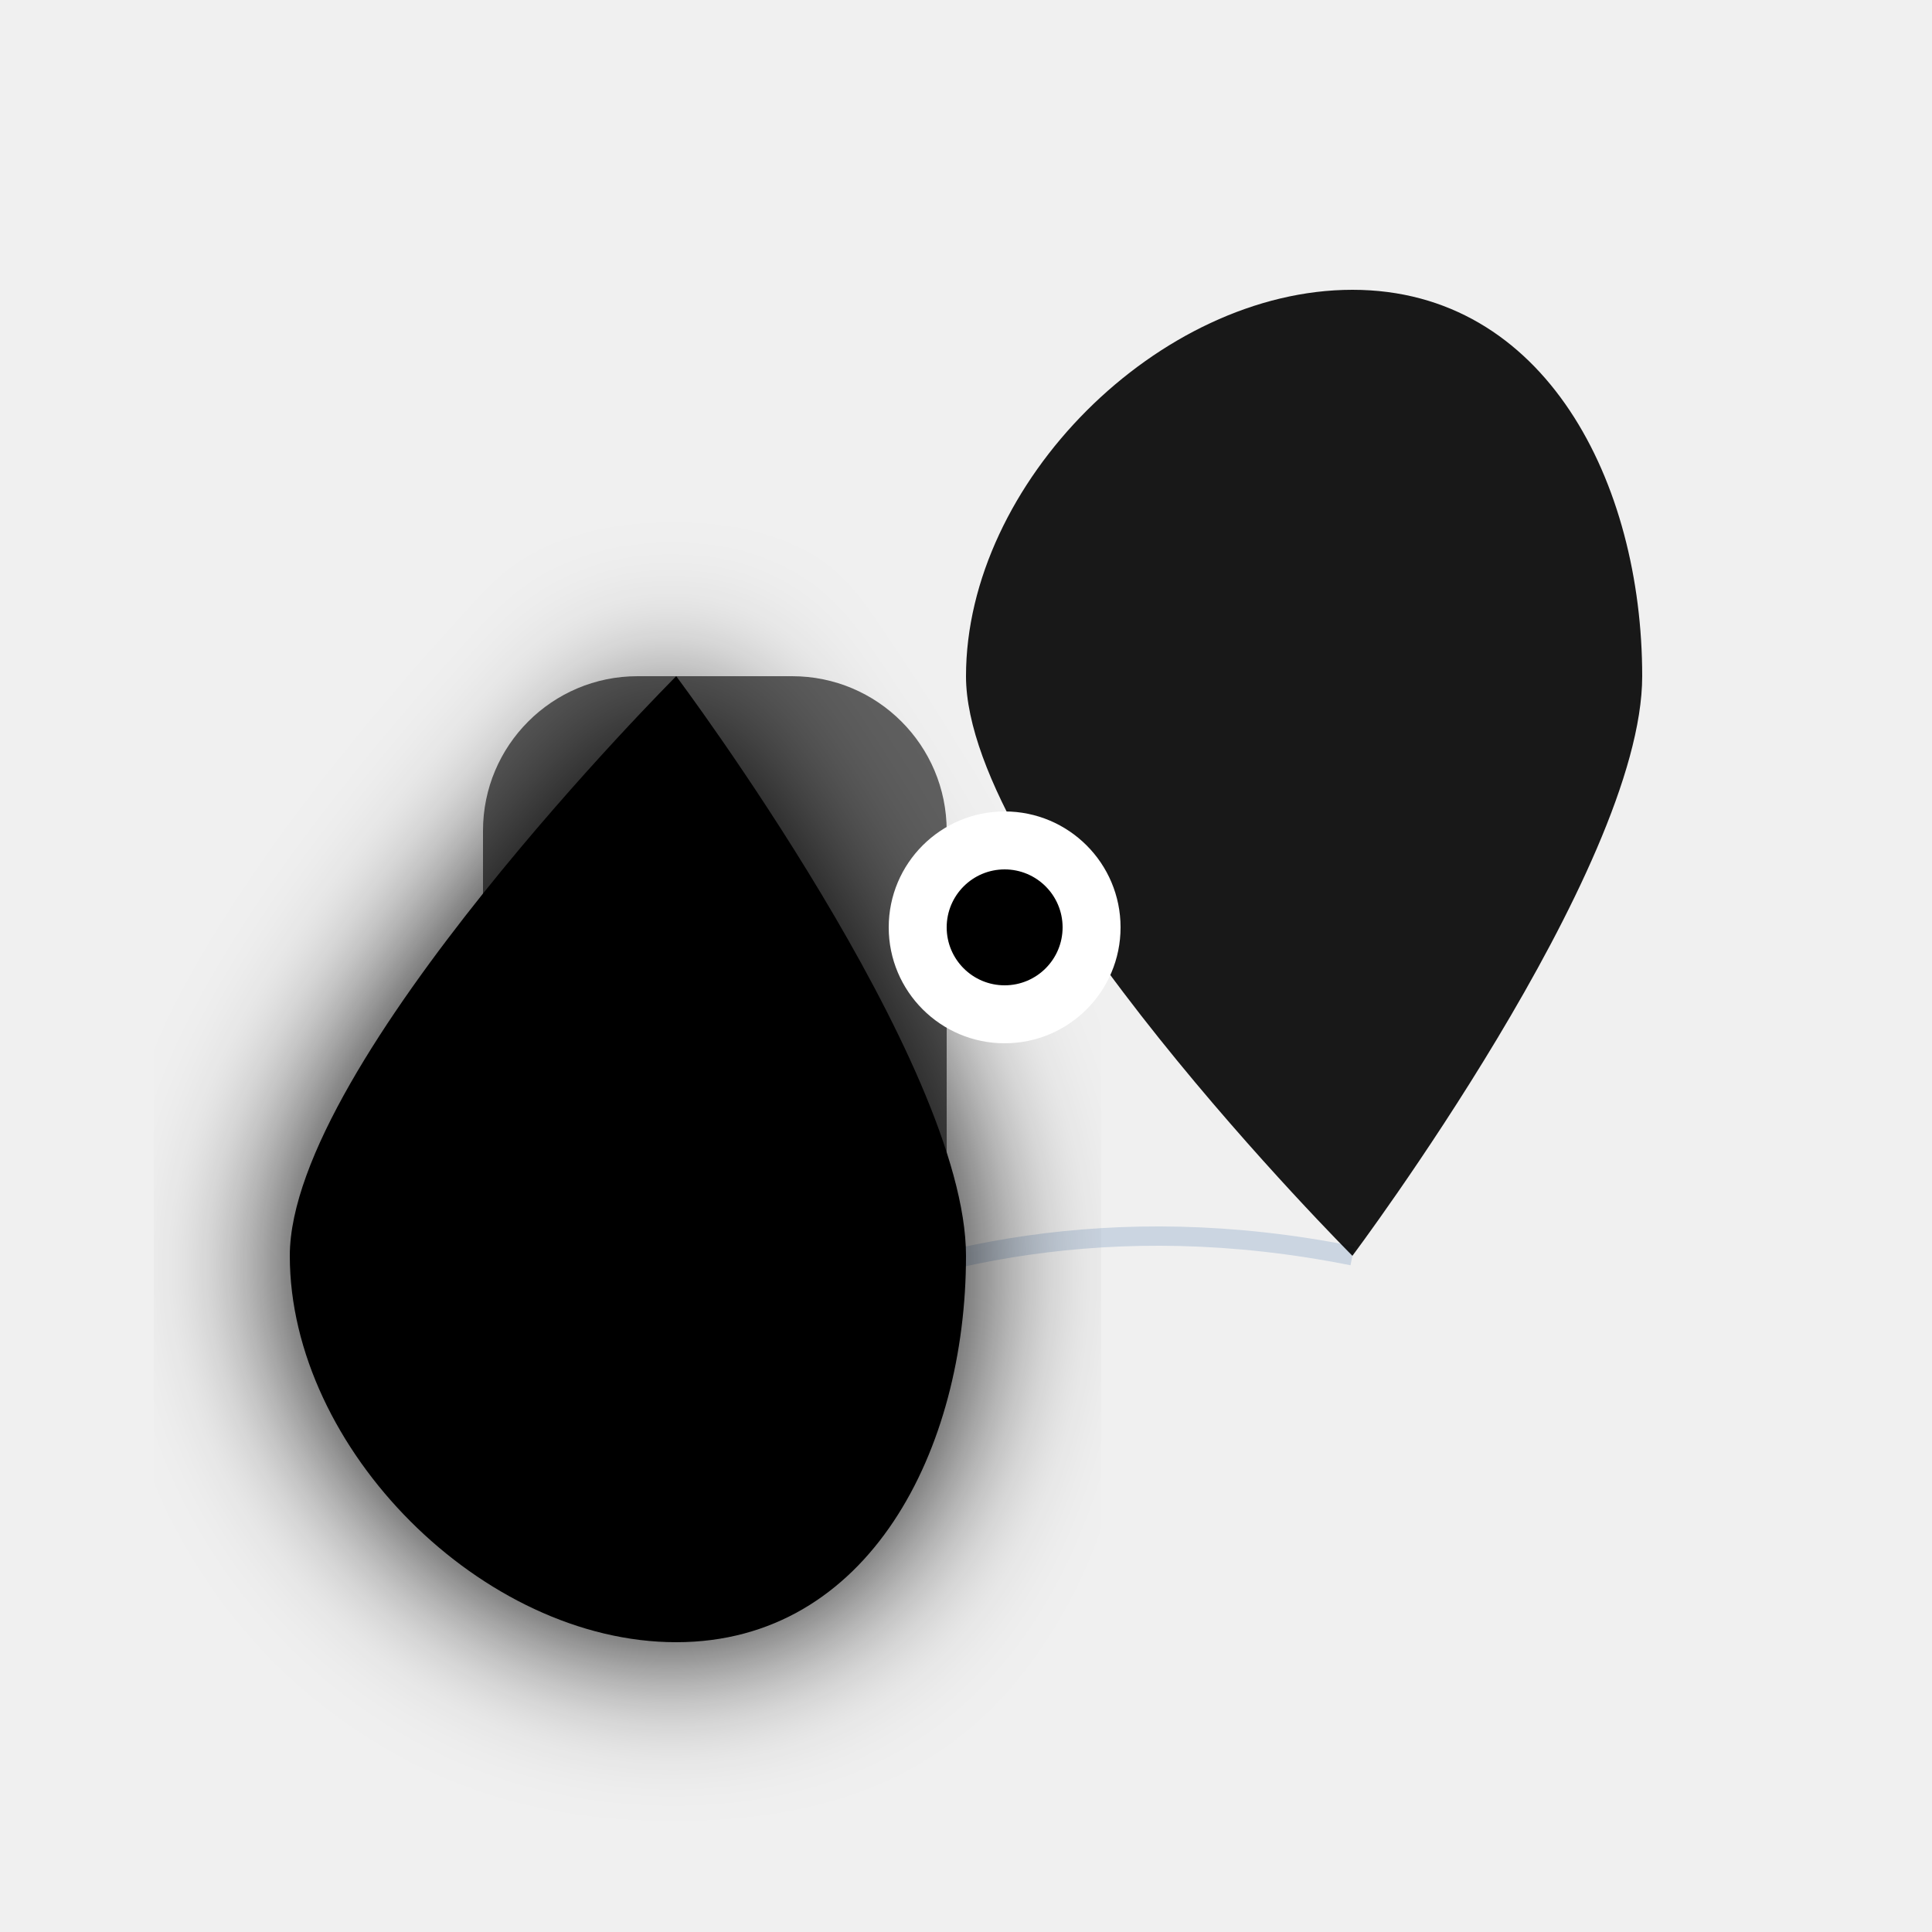
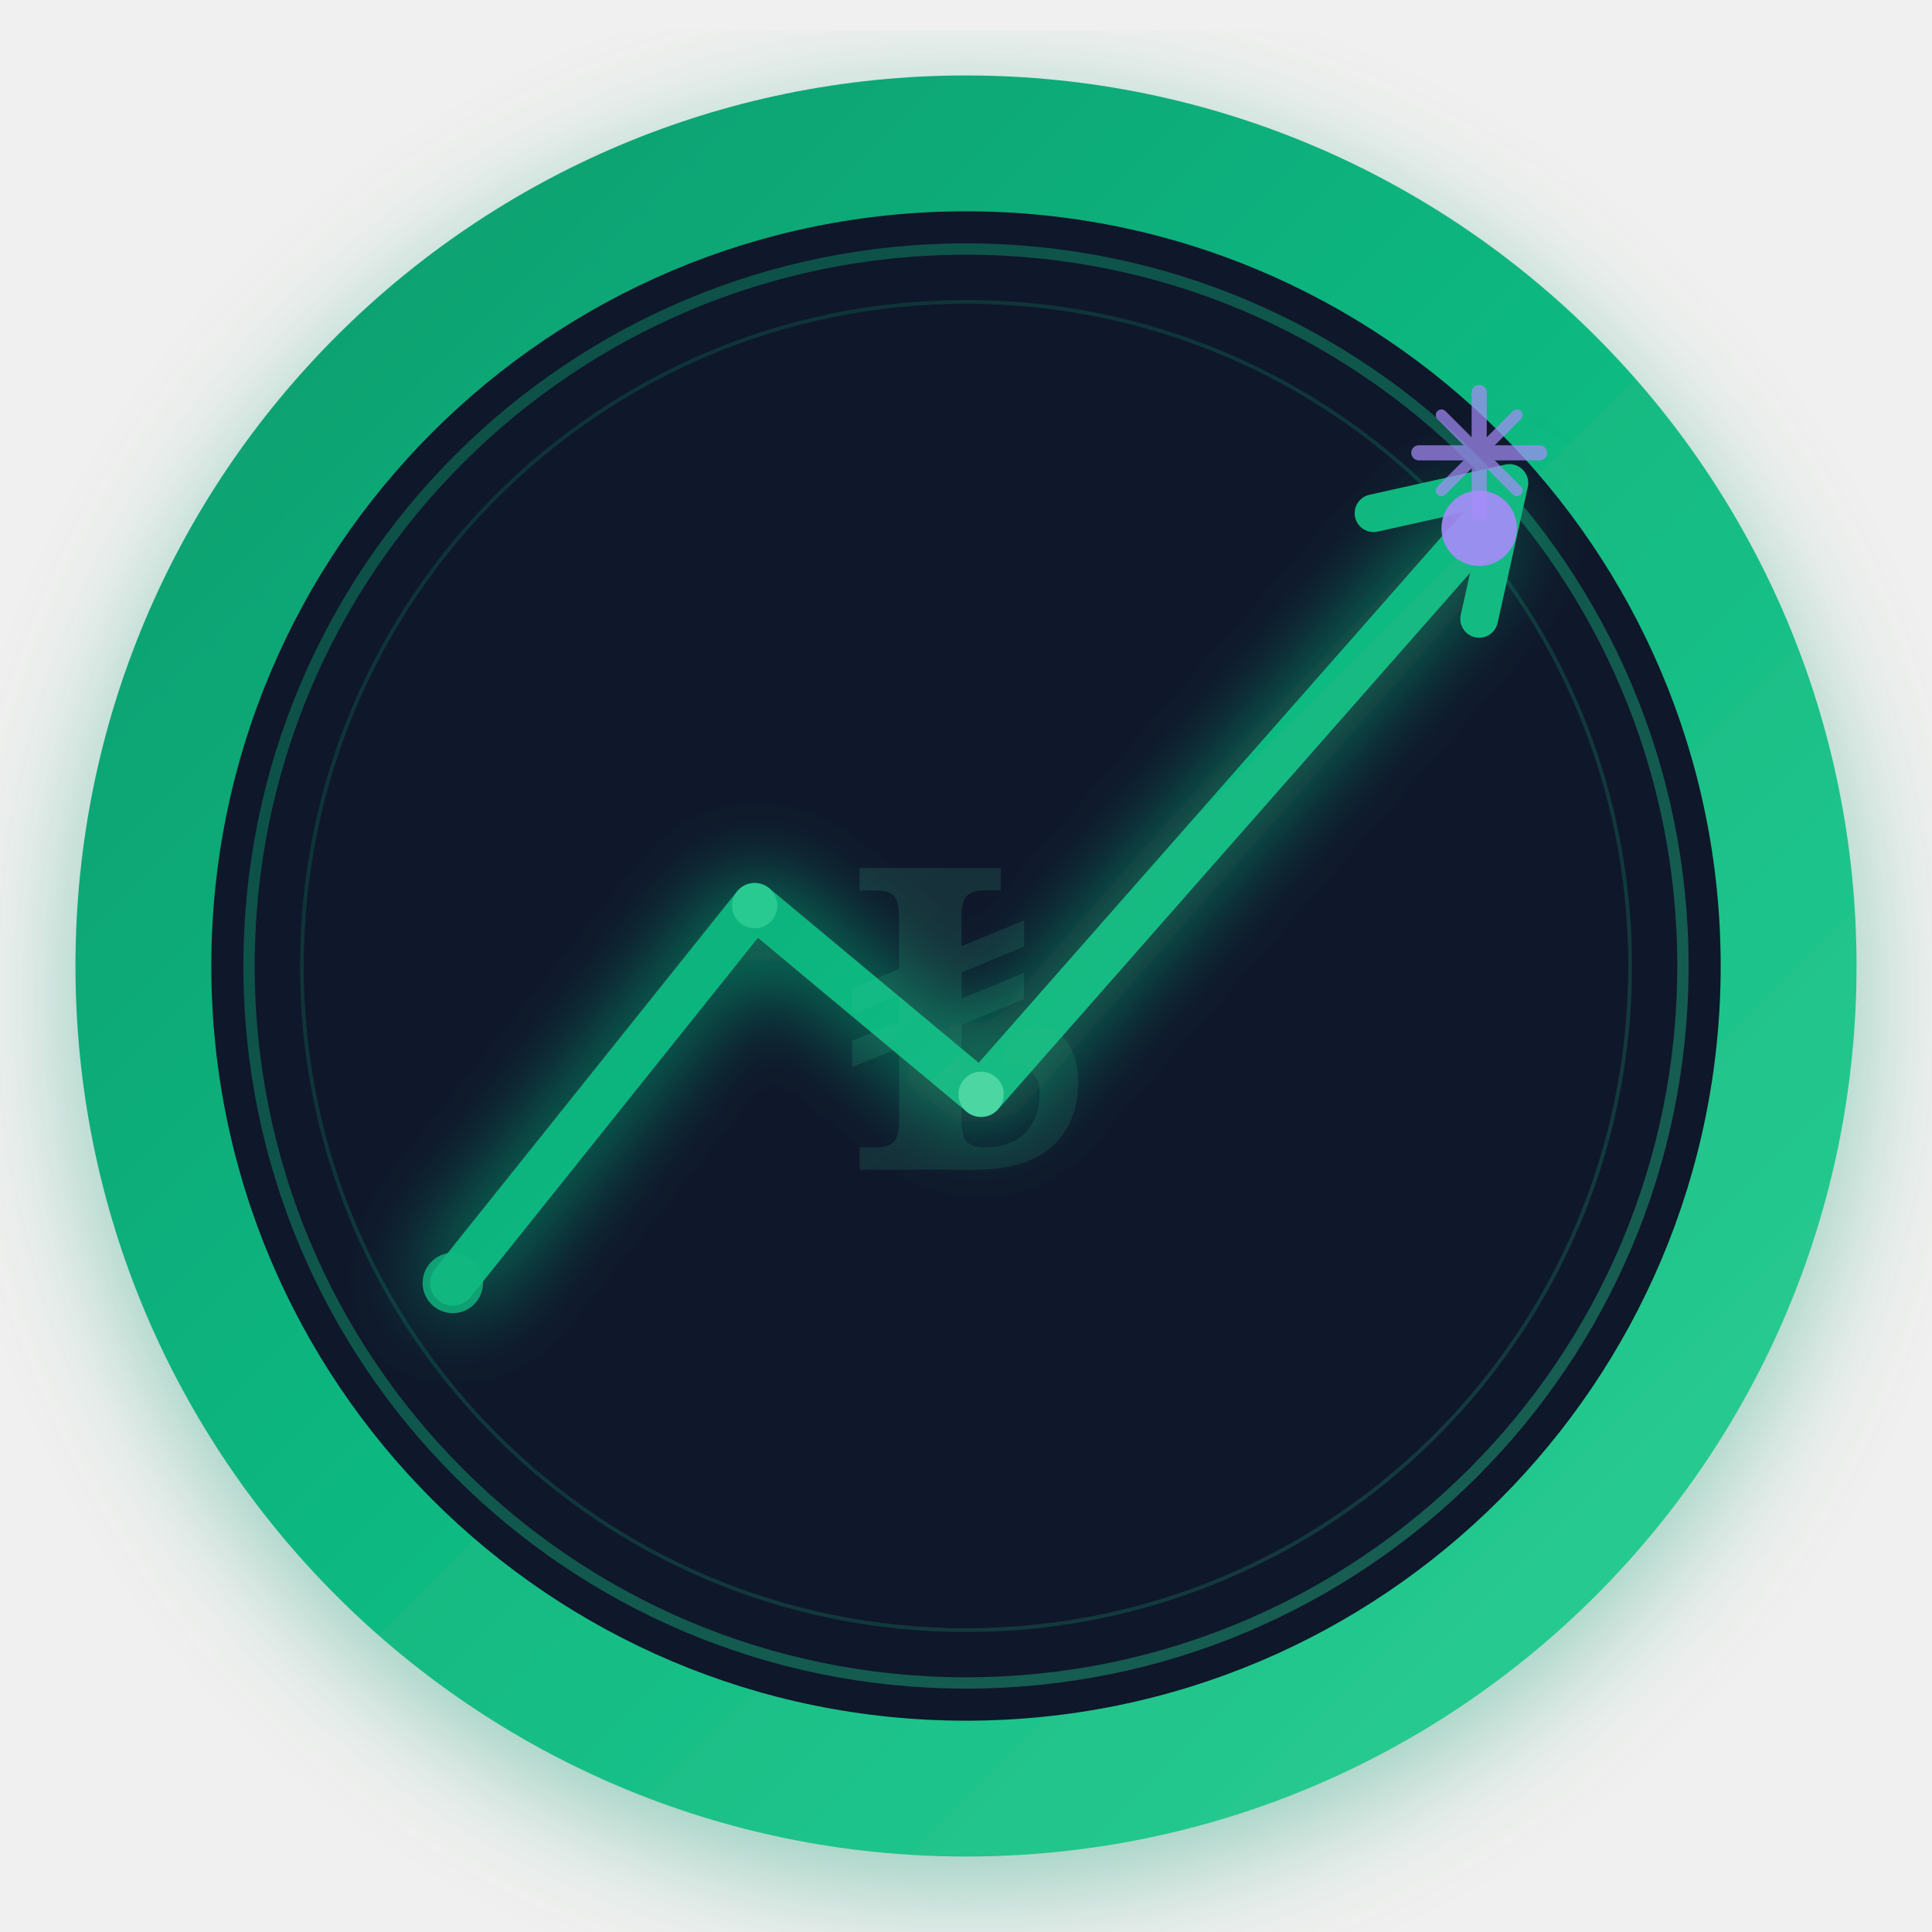
- <svg xmlns="http://www.w3.org/2000/svg" width="256" height="256" viewBox="0 0 100 100" fill="none">
+ <svg xmlns="http://www.w3.org/2000/svg" width="256" height="256" viewBox="0 0 256 256" fill="none">
  <defs>
-     <linearGradient id="finance-gradient" x1="20" y1="80" x2="80" y2="20" gradientUnits="userSpaceOnUse">
-       <stop offset="0%" stopColor="#22c55e" />
-       <stop offset="100%" stopColor="#86efac" />
+     <linearGradient id="bg-grad" x1="0" y1="0" x2="256" y2="256" gradientUnits="userSpaceOnUse">
+       <stop offset="0%" stop-color="#059669" />
+       <stop offset="50%" stop-color="#10b981" />
+       <stop offset="100%" stop-color="#34d399" />
    </linearGradient>
-     <linearGradient id="expense-gradient" x1="10" y1="10" x2="50" y2="90" gradientUnits="userSpaceOnUse">
-       <stop offset="0%" stopColor="#ef4444" />
-       <stop offset="100%" stopColor="#fca5a5" />
+     <linearGradient id="inner-grad" x1="80" y1="80" x2="176" y2="176" gradientUnits="userSpaceOnUse">
+       <stop offset="0%" stop-color="#6ee7b7" />
+       <stop offset="100%" stop-color="#059669" />
    </linearGradient>
-     <linearGradient id="premium-gradient" x1="0" y1="50" x2="100" y2="50" gradientUnits="userSpaceOnUse">
-       <stop offset="0%" stopColor="#a855f7" />
-       <stop offset="100%" stopColor="#d8b4fe" />
+     <linearGradient id="accent-grad" x1="100" y1="60" x2="180" y2="200" gradientUnits="userSpaceOnUse">
+       <stop offset="0%" stop-color="#a78bfa" />
+       <stop offset="100%" stop-color="#7c3aed" />
    </linearGradient>
-     <filter id="glow" x="-20%" y="-20%" width="140%" height="140%">
-       <feGaussianBlur stdDeviation="4" result="blur" />
-       <feComposite in="SourceGraphic" in2="blur" operator="over" />
+     <filter id="shadow" x="-10%" y="-10%" width="130%" height="130%">
+       <feDropShadow dx="0" dy="4" stdDeviation="8" flood-color="#059669" flood-opacity="0.4" />
+     </filter>
+     <filter id="inner-glow" x="-20%" y="-20%" width="140%" height="140%">
+       <feGaussianBlur stdDeviation="6" result="glow" />
+       <feComposite in="SourceGraphic" in2="glow" operator="over" />
    </filter>
  </defs>
-   <path d="M30 75C30 75 45 60 70 65" stroke="#cbd5e1" strokeWidth="4" strokeLinecap="round" />
-   <rect x="25" y="35" width="24" height="40" rx="8" fill="url(#premium-gradient)" opacity="0.6" />
-   <path d="M50 35C50 25 60 15 70 15C80 15 85 25 85 35C85 45 70 65 70 65C70 65 50 45 50 35Z" fill="url(#expense-gradient)" opacity="0.9" />
-   <path d="M15 65C15 75 25 85 35 85C45 85 50 75 50 65C50 55 35 35 35 35C35 35 15 55 15 65Z" fill="url(#finance-gradient)" filter="url(#glow)" />
-   <circle cx="52" cy="48" r="6" fill="white" />
-   <circle cx="52" cy="48" r="3" fill="url(#premium-gradient)" />
+   <circle cx="128" cy="128" r="118" fill="url(#bg-grad)" filter="url(#shadow)" />
+   <circle cx="128" cy="128" r="100" fill="#0f172a" />
+   <circle cx="128" cy="128" r="95" fill="none" stroke="url(#bg-grad)" stroke-width="1.5" opacity="0.4" />
+   <circle cx="128" cy="128" r="88" fill="none" stroke="url(#bg-grad)" stroke-width="0.5" opacity="0.2" />
+   <path d="M60 170 L100 120 L130 145 L196 70" stroke="url(#bg-grad)" stroke-width="6" stroke-linecap="round" stroke-linejoin="round" fill="none" filter="url(#inner-glow)" />
+   <path d="M182 68 L200 64 L196 82" stroke="url(#bg-grad)" stroke-width="5" stroke-linecap="round" stroke-linejoin="round" fill="none" />
+   <text x="128" y="155" text-anchor="middle" font-family="serif" font-size="56" font-weight="bold" fill="url(#inner-grad)" opacity="0.15">₺</text>
+   <circle cx="60" cy="170" r="4" fill="#10b981" opacity="0.8" />
+   <circle cx="100" cy="120" r="3" fill="#34d399" opacity="0.7" />
+   <circle cx="130" cy="145" r="3" fill="#6ee7b7" opacity="0.6" />
+   <circle cx="196" cy="70" r="5" fill="#a78bfa" opacity="0.9" />
+   <g transform="translate(196, 60)" opacity="0.7">
+     <line x1="0" y1="-8" x2="0" y2="8" stroke="#a78bfa" stroke-width="2" stroke-linecap="round" />
+     <line x1="-8" y1="0" x2="8" y2="0" stroke="#a78bfa" stroke-width="2" stroke-linecap="round" />
+     <line x1="-5" y1="-5" x2="5" y2="5" stroke="#a78bfa" stroke-width="1.5" stroke-linecap="round" />
+     <line x1="5" y1="-5" x2="-5" y2="5" stroke="#a78bfa" stroke-width="1.5" stroke-linecap="round" />
+   </g>
</svg>
